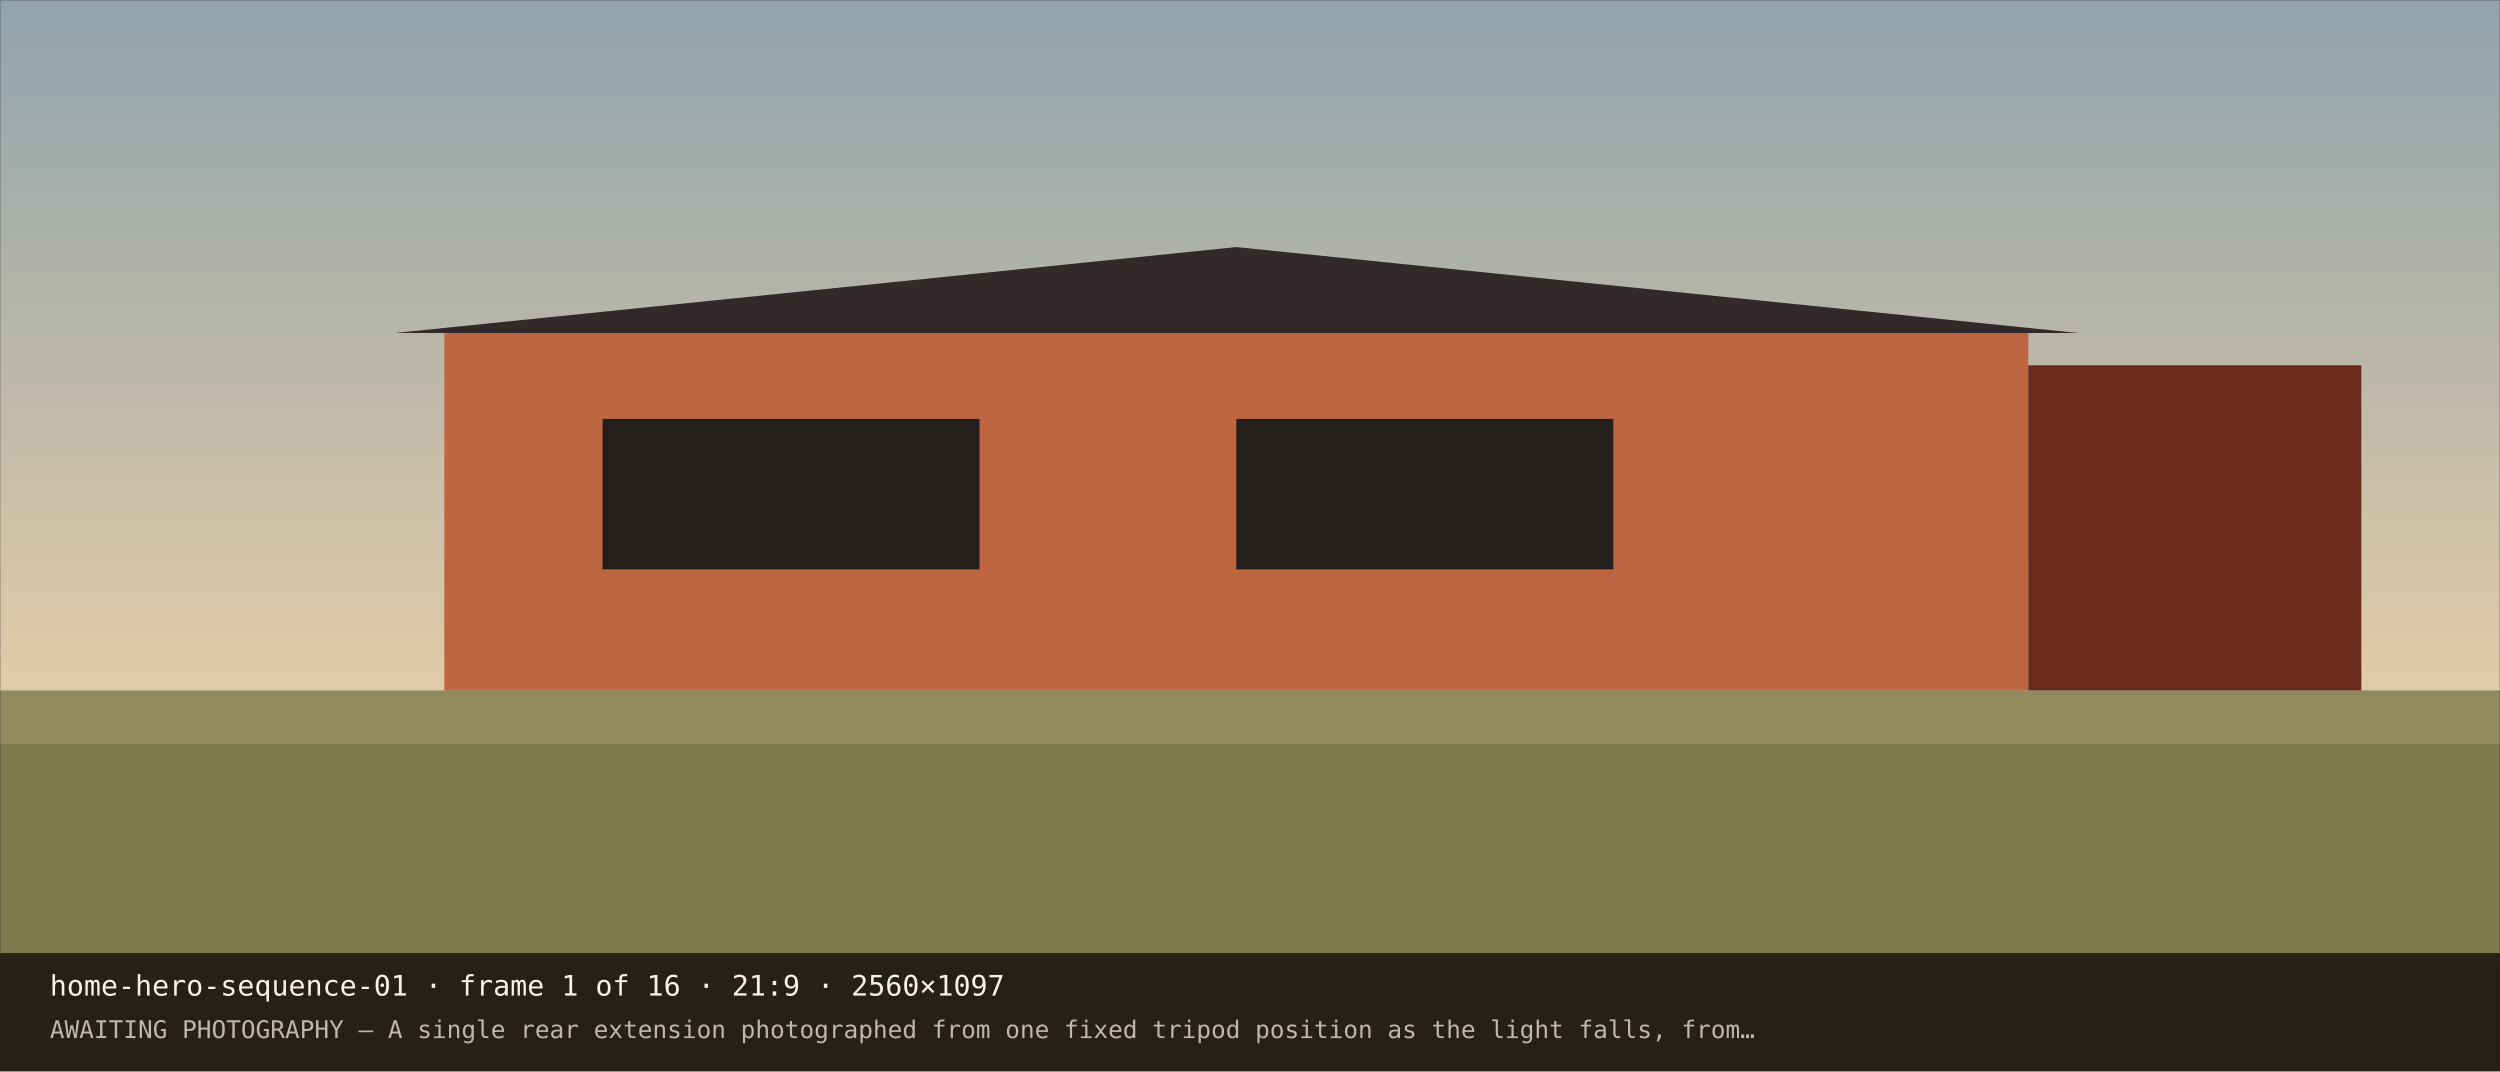
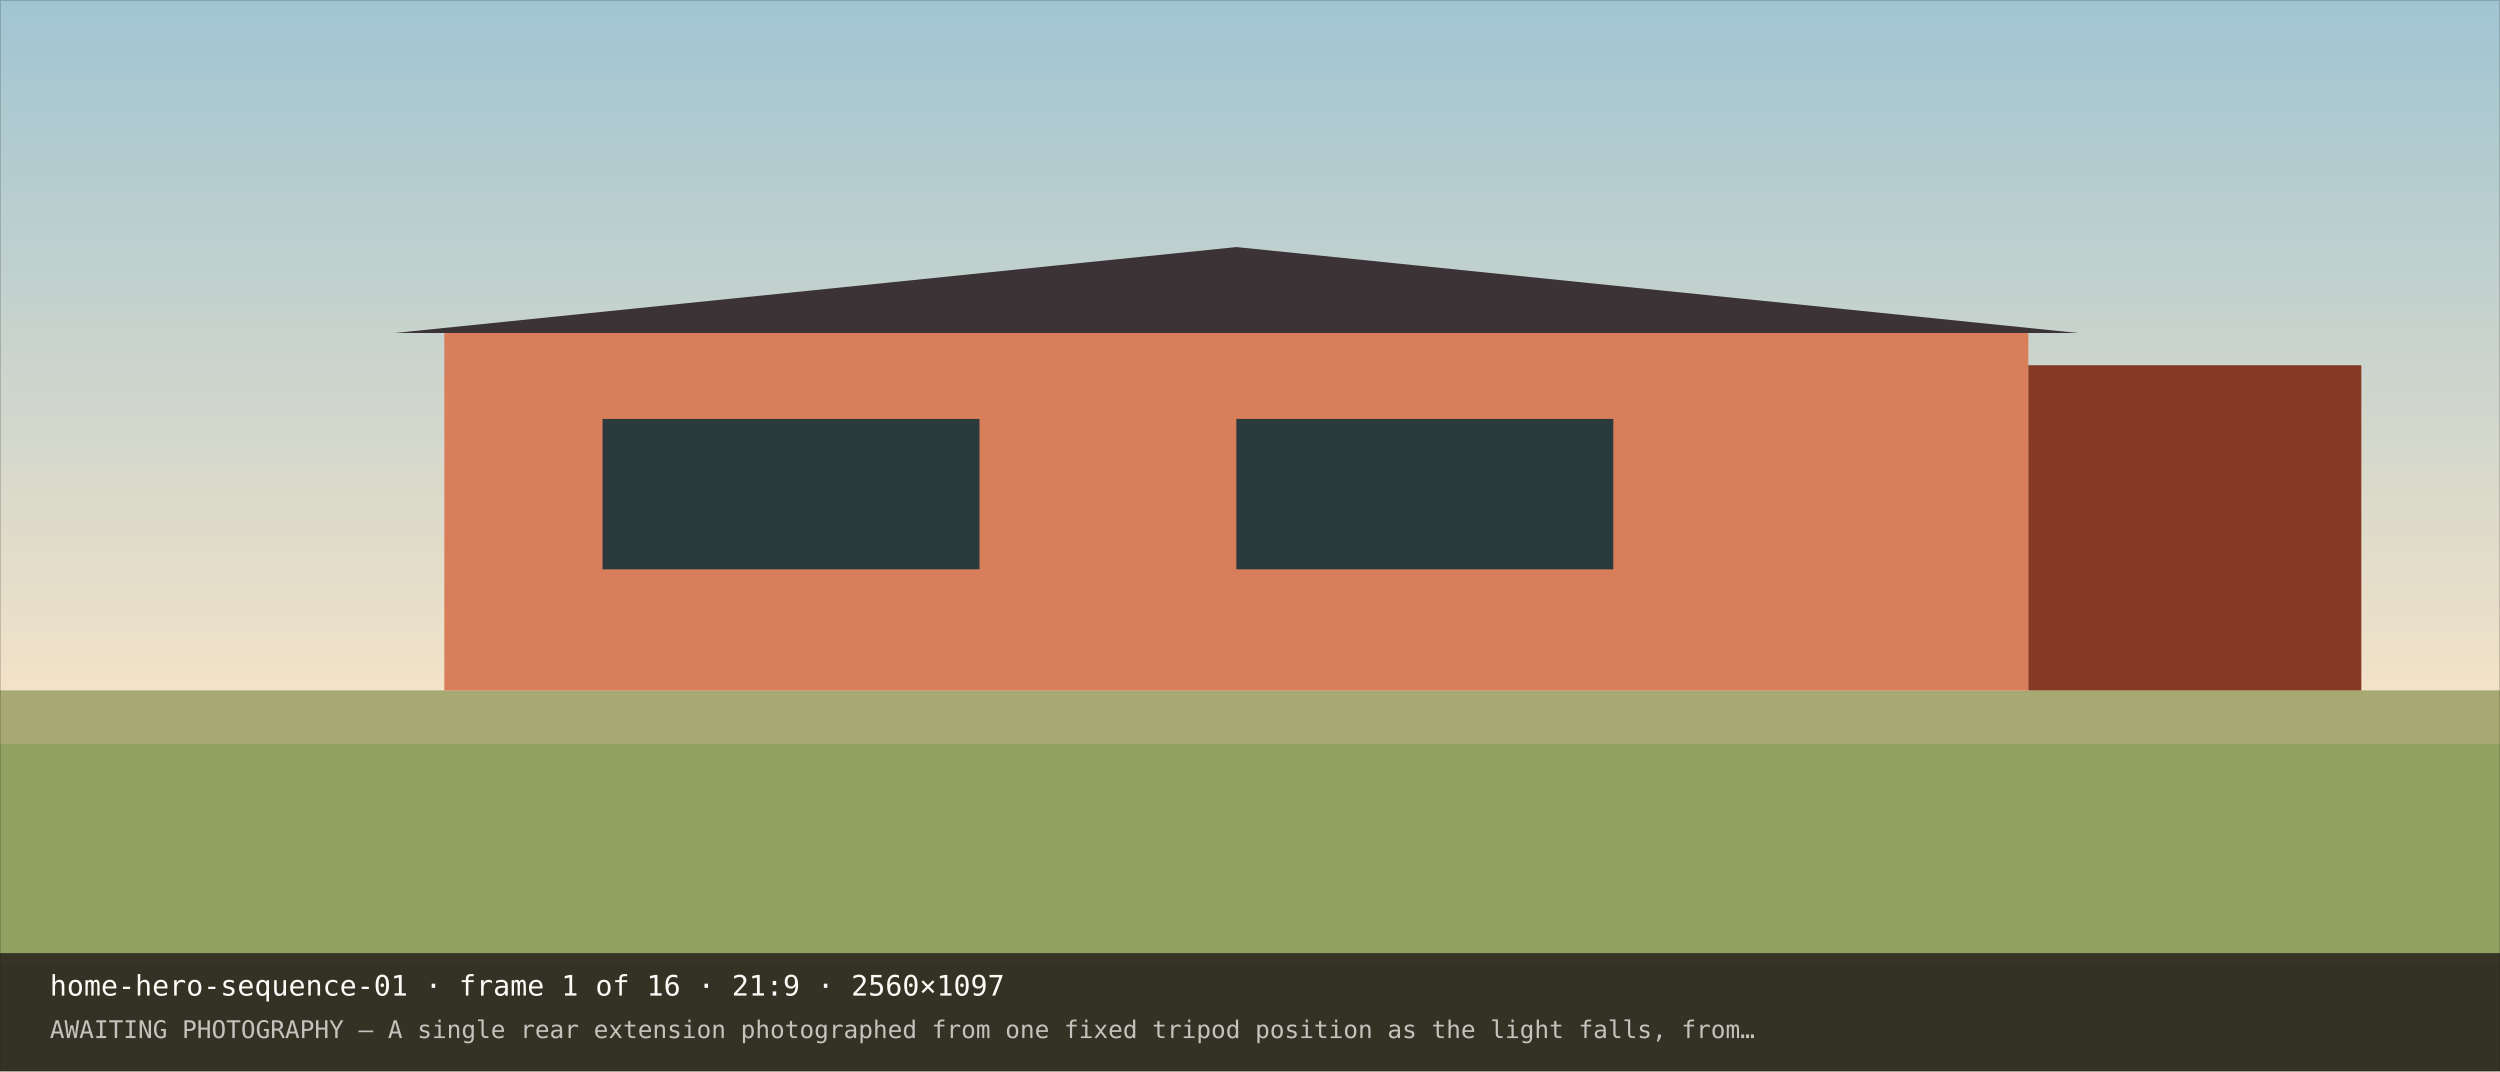
<svg xmlns="http://www.w3.org/2000/svg" width="2560" height="1097" viewBox="0 0 2560 1097" role="img" aria-label="Temporary placeholder awaiting photography: A single rear extension photographed from one fixed tripod position as the light falls, from late afternoon to dusk with the interior lights coming on. 16 frames, locked off, no camera movement between frames. Interval shoot over roughly 40 minutes.">
  <defs>
    <linearGradient id="sky" x1="0" y1="0" x2="0" y2="1">
-       <stop offset="0" stop-color="#90a3ac" />
-       <stop offset="1" stop-color="#e2cba7" />
+       <stop offset="0" stop-color="#a0c5d2" />
+       <stop offset="1" stop-color="#f2e2c8" />
    </linearGradient>
  </defs>
  <rect x="0" y="0" width="2560" height="707" fill="url(#sky)" />
-   <rect x="0" y="707" width="2560" height="390" fill="#7d7a4d" />
-   <rect x="0" y="707" width="2560" height="55" fill="#a79972" opacity="0.5" />
-   <polygon points="404,341 1266,253 2128,341" fill="#32292a" />
-   <rect x="455" y="341" width="1622" height="366" fill="#be6541" />
-   <rect x="2077" y="374" width="341" height="333" fill="#6a2b1d" />
-   <rect x="617" y="429" width="386" height="154" fill="#241e1c" />
-   <rect x="1266" y="429" width="386" height="154" fill="#241e1c" />
-   <rect x="0" y="987" width="2560" height="110" fill="#1A1512" opacity="0.1" />
-   <rect x="0" y="976" width="2560" height="121" fill="#1A1512" opacity="0.88" />
-   <text x="51" y="1019.5" font-family="ui-monospace, Menlo, monospace" font-size="29" fill="#F7F2E7">home-hero-sequence-01 · frame 1 of 16 · 21:9 · 2560×1097</text>
-   <text x="51" y="1063" font-family="ui-monospace, Menlo, monospace" font-size="25" fill="#F7F2E7" opacity="0.72">AWAITING PHOTOGRAPHY — A single rear extension photographed from one fixed tripod position as the light falls, from…</text>
-   <rect x="0.5" y="0.5" width="2559" height="1096" fill="none" stroke="#1A1512" stroke-opacity="0.2" />
+   <rect x="0" y="707" width="2560" height="390" fill="#8fa261" />
+   <rect x="0" y="707" width="2560" height="55" fill="#beb083" opacity="0.5" />
+   <polygon points="404,341 1266,253 2128,341" fill="#3b3336" />
+   <rect x="455" y="341" width="1622" height="366" fill="#d87e5b" />
+   <rect x="2077" y="374" width="341" height="333" fill="#863925" />
+   <rect x="617" y="429" width="386" height="154" fill="#2b3b3d" />
+   <rect x="1266" y="429" width="386" height="154" fill="#2b3b3d" />
+   <rect x="0" y="987" width="2560" height="110" fill="#221C19" opacity="0.1" />
+   <rect x="0" y="976" width="2560" height="121" fill="#221C19" opacity="0.82" />
+   <text x="51" y="1019.5" font-family="ui-monospace, Menlo, monospace" font-size="29" fill="#FCFAF7">home-hero-sequence-01 · frame 1 of 16 · 21:9 · 2560×1097</text>
+   <text x="51" y="1063" font-family="ui-monospace, Menlo, monospace" font-size="25" fill="#FCFAF7" opacity="0.72">AWAITING PHOTOGRAPHY — A single rear extension photographed from one fixed tripod position as the light falls, from…</text>
+   <rect x="0.5" y="0.5" width="2559" height="1096" fill="none" stroke="#221C19" stroke-opacity="0.2" />
</svg>
